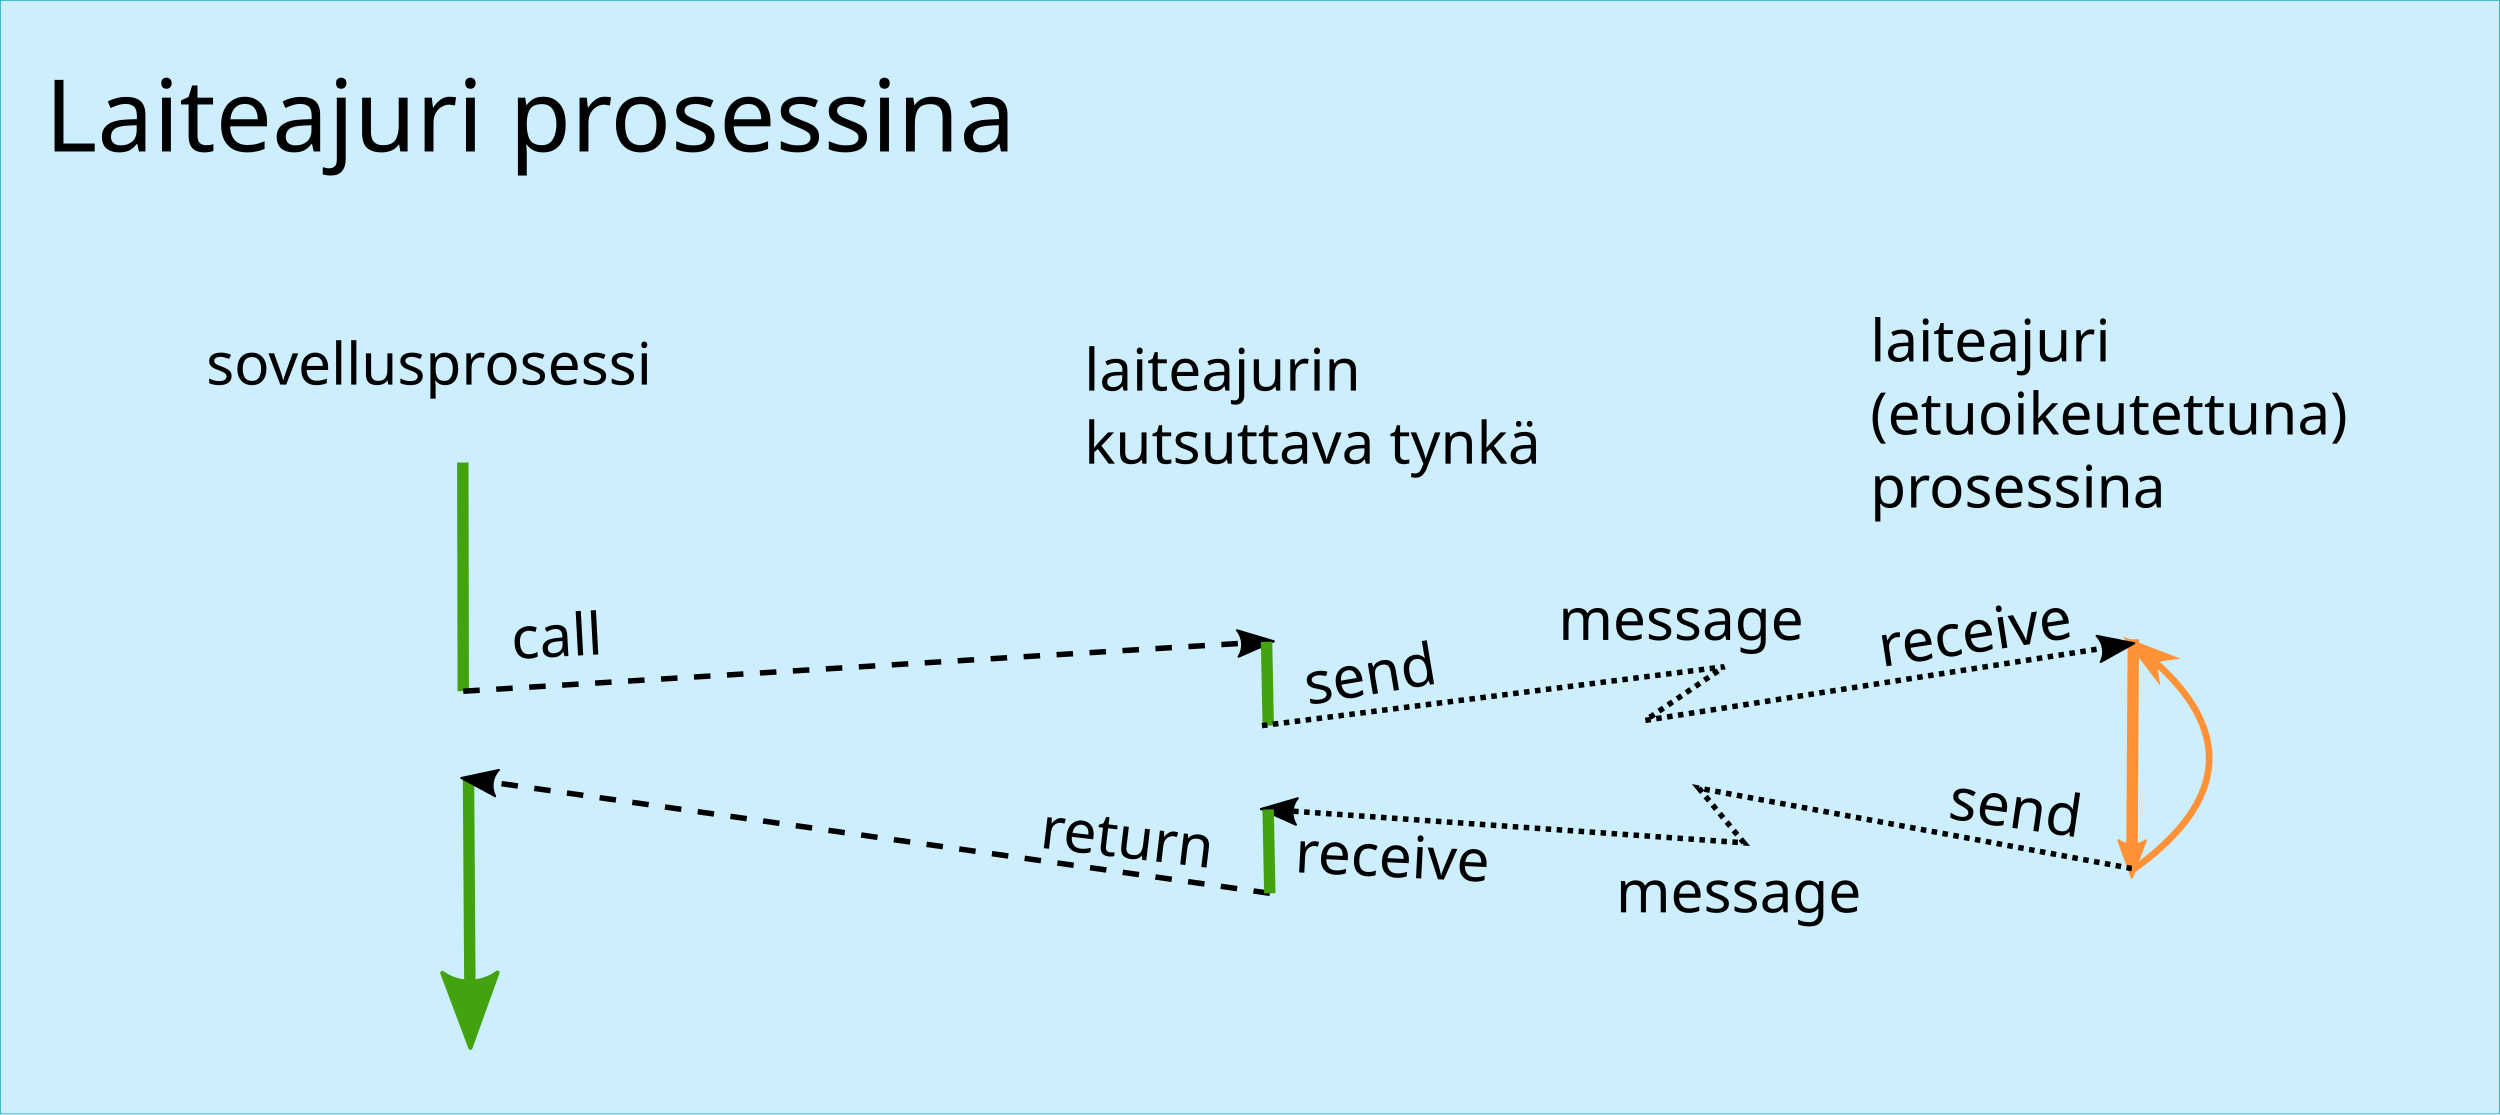
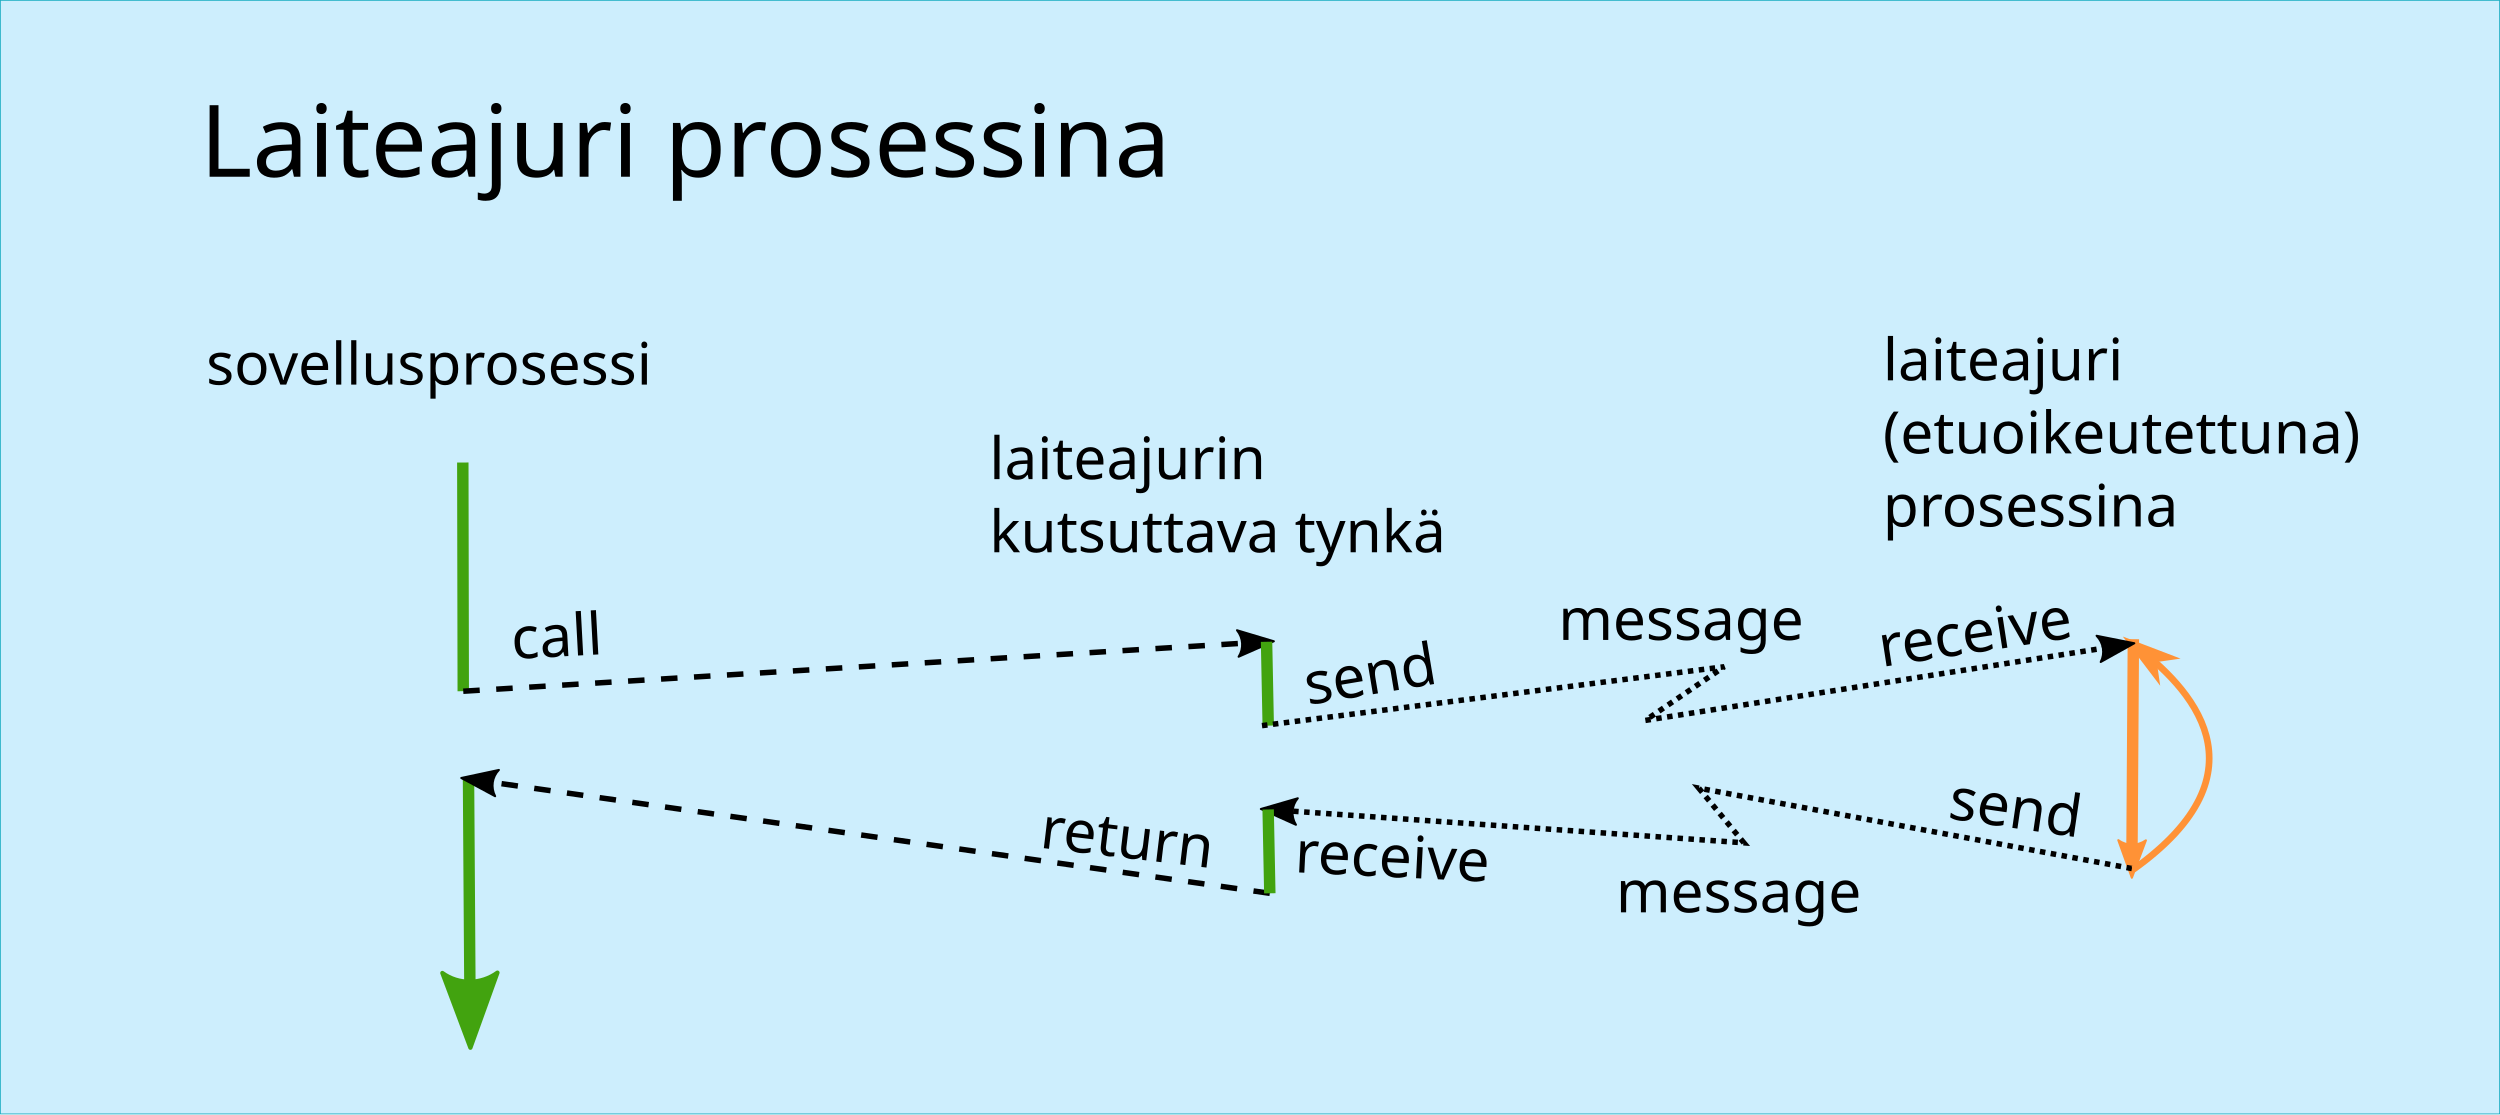
<svg xmlns="http://www.w3.org/2000/svg" id="svg1031" version="1.1" viewBox="0 0 211.208 94.143" height="94.143mm" width="211.208mm">
  <defs id="defs1025">
    <marker style="overflow:visible" id="Arrow2Send" refX="0" refY="0" orient="auto">
      <path transform="matrix(-0.3,0,0,-0.3,0.69,0)" d="M 8.719,4.034 -2.207,0.016 8.719,-4.002 c -1.745,2.372 -1.735,5.617 -6e-7,8.035 z" style="fill:#ff9236;fill-opacity:1;fill-rule:evenodd;stroke:#ff9236;stroke-width:0.625;stroke-linejoin:round;stroke-opacity:1" id="path3260" />
    </marker>
    <marker orient="auto" refY="0" refX="0" id="marker6576" style="overflow:visible">
      <path id="path6574" style="fill:#ff9236;fill-opacity:1;fill-rule:evenodd;stroke:#ff9236;stroke-width:0.625;stroke-linejoin:round;stroke-opacity:1" d="M 8.719,4.034 -2.207,0.016 8.719,-4.002 c -1.745,2.372 -1.735,5.617 -6e-7,8.035 z" transform="scale(-0.6)" />
    </marker>
    <marker style="overflow:visible" id="Arrow1Send" refX="0" refY="0" orient="auto">
      <path transform="matrix(-0.2,0,0,-0.2,-1.2,0)" style="fill:#ff9236;fill-opacity:1;fill-rule:evenodd;stroke:#ff9236;stroke-width:1pt;stroke-opacity:1" d="M 0,0 5,-5 -12.5,0 5,5 Z" id="path3242" />
    </marker>
    <marker style="overflow:visible" id="marker6384" refX="0" refY="0" orient="auto">
      <path transform="scale(-0.6)" d="M 8.719,4.034 -2.207,0.016 8.719,-4.002 c -1.745,2.372 -1.735,5.617 -6e-7,8.035 z" style="fill:#ff9236;fill-opacity:1;fill-rule:evenodd;stroke:#ff9236;stroke-width:0.625;stroke-linejoin:round;stroke-opacity:1" id="path3254" />
    </marker>
    <marker style="overflow:visible" id="Arrow1Mend" refX="0" refY="0" orient="auto">
      <path transform="matrix(-0.4,0,0,-0.4,-4,0)" style="fill:#ff9236;fill-opacity:1;fill-rule:evenodd;stroke:#ff9236;stroke-width:1pt;stroke-opacity:1" d="M 0,0 5,-5 -12.5,0 5,5 Z" id="path3236" />
    </marker>
    <marker orient="auto" refY="0" refX="0" id="marker1510" style="overflow:visible">
      <path id="path1508" style="fill:#000000;fill-opacity:1;fill-rule:evenodd;stroke:#000000;stroke-width:0.625;stroke-linejoin:round;stroke-opacity:1" d="M 8.719,4.034 -2.207,0.016 8.719,-4.002 c -1.745,2.372 -1.735,5.617 -6e-7,8.035 z" transform="scale(-0.6)" />
    </marker>
    <marker orient="auto" refY="0" refX="0" id="marker1446" style="overflow:visible">
      <path id="path1444" style="fill:#000000;fill-opacity:1;fill-rule:evenodd;stroke:#000000;stroke-width:0.625;stroke-linejoin:round;stroke-opacity:1" d="M 8.719,4.034 -2.207,0.016 8.719,-4.002 c -1.745,2.372 -1.735,5.617 -6e-7,8.035 z" transform="scale(-0.6)" />
    </marker>
    <marker orient="auto" refY="0" refX="0" id="marker1388" style="overflow:visible">
      <path id="path1386" style="fill:#000000;fill-opacity:1;fill-rule:evenodd;stroke:#000000;stroke-width:0.625;stroke-linejoin:round;stroke-opacity:1" d="M 8.719,4.034 -2.207,0.016 8.719,-4.002 c -1.745,2.372 -1.735,5.617 -6e-7,8.035 z" transform="scale(-0.6)" />
    </marker>
    <marker style="overflow:visible" id="marker1330" refX="0" refY="0" orient="auto">
      <path transform="scale(-0.6)" d="M 8.719,4.034 -2.207,0.016 8.719,-4.002 c -1.745,2.372 -1.735,5.617 -6e-7,8.035 z" style="fill:#000000;fill-opacity:1;fill-rule:evenodd;stroke:#000000;stroke-width:0.625;stroke-linejoin:round;stroke-opacity:1" id="path1094" />
    </marker>
    <marker style="overflow:visible" id="marker1761" refX="0" refY="0" orient="auto">
      <path transform="scale(-0.6)" d="M 8.719,4.034 -2.207,0.016 8.719,-4.002 c -1.745,2.372 -1.735,5.617 -6e-7,8.035 z" style="fill:#42a30f;fill-opacity:1;fill-rule:evenodd;stroke:#42a30f;stroke-width:0.625;stroke-linejoin:round;stroke-opacity:1" id="path1759" />
    </marker>
    <marker style="overflow:visible" id="marker1487" refX="0" refY="0" orient="auto">
      <path transform="matrix(-1.1,0,0,-1.1,-1.1,0)" d="M 8.719,4.034 -2.207,0.016 8.719,-4.002 c -1.745,2.372 -1.735,5.617 -6e-7,8.035 z" style="fill:#ff9236;fill-opacity:1;fill-rule:evenodd;stroke:#ff9236;stroke-width:0.625;stroke-linejoin:round;stroke-opacity:1" id="path1485" />
    </marker>
    <marker style="overflow:visible" id="marker1350" refX="0" refY="0" orient="auto">
      <path transform="matrix(-1.1,0,0,-1.1,-1.1,0)" d="M 8.719,4.034 -2.207,0.016 8.719,-4.002 c -1.745,2.372 -1.735,5.617 -6e-7,8.035 z" style="fill:#000000;fill-opacity:1;fill-rule:evenodd;stroke:#000000;stroke-width:0.625;stroke-linejoin:round;stroke-opacity:1" id="path1348" />
    </marker>
    <marker style="overflow:visible" id="Arrow2Mend" refX="0" refY="0" orient="auto">
      <path transform="scale(-0.6)" d="M 8.719,4.034 -2.207,0.016 8.719,-4.002 c -1.745,2.372 -1.735,5.617 -6e-7,8.035 z" style="fill:#000000;fill-opacity:1;fill-rule:evenodd;stroke:#000000;stroke-width:0.625;stroke-linejoin:round;stroke-opacity:1" id="path866" />
    </marker>
    <marker style="overflow:visible" id="marker1102" refX="0" refY="0" orient="auto">
      <path transform="matrix(-1.1,0,0,-1.1,-1.1,0)" d="M 8.719,4.034 -2.207,0.016 8.719,-4.002 c -1.745,2.372 -1.735,5.617 -6e-7,8.035 z" style="fill:#000000;fill-opacity:1;fill-rule:evenodd;stroke:#000000;stroke-width:0.625;stroke-linejoin:round;stroke-opacity:1" id="path860" />
    </marker>
    <marker style="overflow:visible" id="Arrow2Lend" refX="0" refY="0" orient="auto">
      <path transform="matrix(-1.1,0,0,-1.1,-1.1,0)" d="M 8.719,4.034 -2.207,0.016 8.719,-4.002 c -1.745,2.372 -1.735,5.617 -6e-7,8.035 z" style="fill:#000000;fill-opacity:1;fill-rule:evenodd;stroke:#000000;stroke-width:0.625;stroke-linejoin:round;stroke-opacity:1" id="path1701" />
    </marker>
  </defs>
  <g transform="translate(0.03249999,-6.980897)" id="layer1">
    <rect y="7.013" x="0" height="94.078" width="211.143" id="rect1811" style="opacity:1;fill:#cdeefd;fill-opacity:1;stroke:#0aa8bd;stroke-width:0.065;stroke-linecap:round;stroke-linejoin:round;stroke-miterlimit:4;stroke-dasharray:none;stroke-dashoffset:0;stroke-opacity:1" />
-     <text id="text1444" y="19.778" x="3.751" style="font-style:normal;font-variant:normal;font-weight:normal;font-stretch:normal;font-size:8.467px;line-height:1.25;font-family:sans-serif;-inkscape-font-specification:'sans-serif, Normal';font-variant-ligatures:normal;font-variant-caps:normal;font-variant-numeric:normal;font-feature-settings:normal;text-align:start;letter-spacing:0px;word-spacing:0px;writing-mode:lr-tb;text-anchor:start;fill:#000000;fill-opacity:1;stroke:none;stroke-width:0.265" xml:space="preserve">
-       <tspan y="19.778" x="3.751" id="tspan923">Laiteajuri prosessina</tspan>
+     <text id="text1444" y="21.916" x="16.847" style="font-style:normal;font-variant:normal;font-weight:normal;font-stretch:normal;font-size:8.467px;line-height:1.25;font-family:sans-serif;-inkscape-font-specification:'sans-serif, Normal';font-variant-ligatures:normal;font-variant-caps:normal;font-variant-numeric:normal;font-feature-settings:normal;text-align:start;letter-spacing:0px;word-spacing:0px;writing-mode:lr-tb;text-anchor:start;fill:#000000;fill-opacity:1;stroke:none;stroke-width:0.265" xml:space="preserve">
+       <tspan y="21.916" x="16.847" id="tspan923">Laiteajuri prosessina</tspan>
    </text>
    <text id="text1444-7-34-9" y="39.47" x="17.389" style="font-style:normal;font-variant:normal;font-weight:normal;font-stretch:normal;font-size:4.939px;line-height:1.25;font-family:sans-serif;-inkscape-font-specification:'sans-serif, Normal';font-variant-ligatures:normal;font-variant-caps:normal;font-variant-numeric:normal;font-feature-settings:normal;text-align:start;letter-spacing:0px;word-spacing:0px;writing-mode:lr-tb;text-anchor:start;fill:#000000;fill-opacity:1;stroke:none;stroke-width:0.265" xml:space="preserve">
      <tspan y="39.47" x="17.389" id="tspan1648">sovellusprosessi</tspan>
    </text>
-     <text id="text1444-7-34-9-6" y="37.509" x="157.969" style="font-style:normal;font-variant:normal;font-weight:normal;font-stretch:normal;font-size:4.939px;line-height:1.25;font-family:sans-serif;-inkscape-font-specification:'sans-serif, Normal';font-variant-ligatures:normal;font-variant-caps:normal;font-variant-numeric:normal;font-feature-settings:normal;text-align:start;letter-spacing:0px;word-spacing:0px;writing-mode:lr-tb;text-anchor:start;fill:#000000;fill-opacity:1;stroke:none;stroke-width:0.265" xml:space="preserve">
-       <tspan y="37.509" x="157.969" id="tspan6862">laiteajuri</tspan>
-       <tspan y="43.683" x="157.969" id="tspan6864">(etuoikeutettuna)</tspan>
-       <tspan y="49.856" x="157.969" id="tspan6866">prosessina</tspan>
+     <text id="text1444-7-34-9-6" y="39.113" x="159.038" style="font-style:normal;font-variant:normal;font-weight:normal;font-stretch:normal;font-size:4.939px;line-height:1.25;font-family:sans-serif;-inkscape-font-specification:'sans-serif, Normal';font-variant-ligatures:normal;font-variant-caps:normal;font-variant-numeric:normal;font-feature-settings:normal;text-align:start;letter-spacing:0px;word-spacing:0px;writing-mode:lr-tb;text-anchor:start;fill:#000000;fill-opacity:1;stroke:none;stroke-width:0.265" xml:space="preserve">
+       <tspan y="39.113" x="159.038" id="tspan6862">laiteajuri</tspan>
+       <tspan y="45.286" x="159.038" id="tspan6864">(etuoikeutettuna)</tspan>
+       <tspan y="51.46" x="159.038" id="tspan6866">prosessina</tspan>
    </text>
    <text transform="rotate(-9.476825)" id="text1444-7-34-9-4" y="83.828" x="97.991" style="font-style:normal;font-variant:normal;font-weight:normal;font-stretch:normal;font-size:4.939px;line-height:1.25;font-family:sans-serif;-inkscape-font-specification:'sans-serif, Normal';font-variant-ligatures:normal;font-variant-caps:normal;font-variant-numeric:normal;font-feature-settings:normal;text-align:start;letter-spacing:0px;word-spacing:0px;writing-mode:lr-tb;text-anchor:start;fill:#000000;fill-opacity:1;stroke:none;stroke-width:0.265" xml:space="preserve">
      <tspan y="83.828" x="97.991" id="tspan2213">send</tspan>
    </text>
    <text transform="rotate(2.824522)" id="text1444-7-34-9-44" y="75.181" x="113.145" style="font-style:normal;font-variant:normal;font-weight:normal;font-stretch:normal;font-size:4.939px;line-height:1.25;font-family:sans-serif;-inkscape-font-specification:'sans-serif, Normal';font-variant-ligatures:normal;font-variant-caps:normal;font-variant-numeric:normal;font-feature-settings:normal;text-align:start;letter-spacing:0px;word-spacing:0px;writing-mode:lr-tb;text-anchor:start;fill:#000000;fill-opacity:1;stroke:none;stroke-width:0.265" xml:space="preserve">
      <tspan y="75.181" x="113.145" id="tspan3001">receive</tspan>
    </text>
    <path id="path1430" d="M 39.067,46.055 39.104,65.378" style="fill:none;stroke:#42a30f;stroke-width:0.965;stroke-linecap:butt;stroke-linejoin:miter;stroke-miterlimit:4;stroke-dasharray:none;stroke-opacity:1" />
    <path id="path1430-5" d="m 39.549,72.79 0.142,21.427" style="fill:none;stroke:#42a30f;stroke-width:0.965;stroke-linecap:butt;stroke-linejoin:miter;stroke-miterlimit:4;stroke-dasharray:none;stroke-opacity:1;marker-end:url(#marker1761)" />
    <path id="path1430-5-0" d="m 180.202,60.983 -0.125,18.845" style="fill:none;stroke:#ff9236;stroke-width:0.965;stroke-linecap:butt;stroke-linejoin:miter;stroke-miterlimit:4;stroke-dasharray:none;stroke-opacity:1;marker-end:url(#Arrow2Send)" />
    <path id="path1430-5-0-0" d="M 39.104,65.378 106.97,61.2" style="fill:none;stroke:#000000;stroke-width:0.465;stroke-linecap:butt;stroke-linejoin:miter;stroke-miterlimit:4;stroke-dasharray:1.395, 1.395;stroke-dashoffset:0;stroke-opacity:1;marker-end:url(#marker1446)" />
    <path id="path1430-5-0-0-7" d="m 180.077,80.357 -36.59,-6.79 3.809,4.617 -40.192,-2.818" style="fill:none;stroke:#000000;stroke-width:0.465;stroke-linecap:butt;stroke-linejoin:miter;stroke-miterlimit:4;stroke-dasharray:0.465, 0.465;stroke-dashoffset:0;stroke-opacity:1;marker-end:url(#marker1330)" />
    <path id="path1430-5-0-0-74" d="M 107.246,82.45 39.549,72.79" style="fill:none;stroke:#000000;stroke-width:0.465;stroke-linecap:butt;stroke-linejoin:miter;stroke-miterlimit:4;stroke-dasharray:1.395, 1.395;stroke-dashoffset:0;stroke-opacity:1;marker-end:url(#marker1510)" />
    <path id="path1430-5-0-05" d="m 106.97,61.2 0.142,7.085" style="fill:none;stroke:#42a30f;stroke-width:0.965;stroke-linecap:butt;stroke-linejoin:miter;stroke-miterlimit:4;stroke-dasharray:none;stroke-opacity:1" />
-     <text id="text1444-7-34-9-6-6" y="39.978" x="91.567" style="font-style:normal;font-variant:normal;font-weight:normal;font-stretch:normal;font-size:4.939px;line-height:1.25;font-family:sans-serif;-inkscape-font-specification:'sans-serif, Normal';font-variant-ligatures:normal;font-variant-caps:normal;font-variant-numeric:normal;font-feature-settings:normal;text-align:start;letter-spacing:0px;word-spacing:0px;writing-mode:lr-tb;text-anchor:start;fill:#000000;fill-opacity:1;stroke:none;stroke-width:0.265" xml:space="preserve">
-       <tspan y="39.978" x="91.567" id="tspan925">laiteajurin</tspan>
-       <tspan y="46.151" x="91.567" id="tspan927">kutsuttava tynkä</tspan>
+     <text id="text1444-7-34-9-6-6" y="47.461" x="83.549" style="font-style:normal;font-variant:normal;font-weight:normal;font-stretch:normal;font-size:4.939px;line-height:1.25;font-family:sans-serif;-inkscape-font-specification:'sans-serif, Normal';font-variant-ligatures:normal;font-variant-caps:normal;font-variant-numeric:normal;font-feature-settings:normal;text-align:start;letter-spacing:0px;word-spacing:0px;writing-mode:lr-tb;text-anchor:start;fill:#000000;fill-opacity:1;stroke:none;stroke-width:0.265" xml:space="preserve">
+       <tspan y="47.461" x="83.549" id="tspan925">laiteajurin</tspan>
+       <tspan y="53.635" x="83.549" id="tspan927">kutsuttava tynkä</tspan>
    </text>
    <path id="path1430-5-0-05-7" d="m 107.104,75.366 0.142,7.085" style="fill:none;stroke:#42a30f;stroke-width:0.965;stroke-linecap:butt;stroke-linejoin:miter;stroke-miterlimit:4;stroke-dasharray:none;stroke-opacity:1" />
    <text transform="rotate(6.798748)" id="text1444-7-34-9-44-0" y="67.647" x="96.422" style="font-style:normal;font-variant:normal;font-weight:normal;font-stretch:normal;font-size:4.939px;line-height:1.25;font-family:sans-serif;-inkscape-font-specification:'sans-serif, Normal';font-variant-ligatures:normal;font-variant-caps:normal;font-variant-numeric:normal;font-feature-settings:normal;text-align:start;letter-spacing:0px;word-spacing:0px;writing-mode:lr-tb;text-anchor:start;fill:#000000;fill-opacity:1;stroke:none;stroke-width:0.265" xml:space="preserve">
      <tspan y="67.647" x="96.422" id="tspan987">return</tspan>
    </text>
    <text transform="rotate(-3.07104)" id="text1444-7-34-9-4-7" y="64.885" x="39.827" style="font-style:normal;font-variant:normal;font-weight:normal;font-stretch:normal;font-size:4.939px;line-height:1.25;font-family:sans-serif;-inkscape-font-specification:'sans-serif, Normal';font-variant-ligatures:normal;font-variant-caps:normal;font-variant-numeric:normal;font-feature-settings:normal;text-align:start;letter-spacing:0px;word-spacing:0px;writing-mode:lr-tb;text-anchor:start;fill:#000000;fill-opacity:1;stroke:none;stroke-width:0.265" xml:space="preserve">
      <tspan y="64.885" x="39.827" id="tspan929">call</tspan>
    </text>
    <text transform="rotate(-8.763149)" id="text1444-7-34-9-44-2" y="86.807" x="147.434" style="font-style:normal;font-variant:normal;font-weight:normal;font-stretch:normal;font-size:4.939px;line-height:1.25;font-family:sans-serif;-inkscape-font-specification:'sans-serif, Normal';font-variant-ligatures:normal;font-variant-caps:normal;font-variant-numeric:normal;font-feature-settings:normal;text-align:start;letter-spacing:0px;word-spacing:0px;writing-mode:lr-tb;text-anchor:start;fill:#000000;fill-opacity:1;stroke:none;stroke-width:0.265" xml:space="preserve">
      <tspan y="86.807" x="147.434" id="tspan3001-8" style="stroke-width:0.265">receive</tspan>
    </text>
    <text transform="rotate(8.317793)" id="text1444-7-34-9-4-4" y="51.523" x="173.739" style="font-style:normal;font-variant:normal;font-weight:normal;font-stretch:normal;font-size:4.939px;line-height:1.25;font-family:sans-serif;-inkscape-font-specification:'sans-serif, Normal';font-variant-ligatures:normal;font-variant-caps:normal;font-variant-numeric:normal;font-feature-settings:normal;text-align:start;letter-spacing:0px;word-spacing:0px;writing-mode:lr-tb;text-anchor:start;fill:#000000;fill-opacity:1;stroke:none;stroke-width:0.265" xml:space="preserve">
      <tspan id="tspan2213-6" x="173.739" y="51.523" style="stroke-width:0.265">send</tspan>
    </text>
    <text id="text1444-7-34-9-2" y="61.044" x="131.621" style="font-style:normal;font-variant:normal;font-weight:normal;font-stretch:normal;font-size:4.939px;line-height:1.25;font-family:sans-serif;-inkscape-font-specification:'sans-serif, Normal';font-variant-ligatures:normal;font-variant-caps:normal;font-variant-numeric:normal;font-feature-settings:normal;text-align:start;letter-spacing:0px;word-spacing:0px;writing-mode:lr-tb;text-anchor:start;fill:#000000;fill-opacity:1;stroke:none;stroke-width:0.265" xml:space="preserve">
      <tspan y="61.044" x="131.621" id="tspan3067">message</tspan>
    </text>
    <text id="text1444-7-34-9-2-7" y="84.059" x="136.487" style="font-style:normal;font-variant:normal;font-weight:normal;font-stretch:normal;font-size:4.939px;line-height:1.25;font-family:sans-serif;-inkscape-font-specification:'sans-serif, Normal';font-variant-ligatures:normal;font-variant-caps:normal;font-variant-numeric:normal;font-feature-settings:normal;text-align:start;letter-spacing:0px;word-spacing:0px;writing-mode:lr-tb;text-anchor:start;fill:#000000;fill-opacity:1;stroke:none;stroke-width:0.265" xml:space="preserve">
      <tspan id="tspan3067-7" x="136.487" y="84.059" style="stroke-width:0.265">message</tspan>
    </text>
    <path id="path3123" d="m 180.202,80.432 v 0 c 11.631,-8.313 4.788,-15.417 0,-19.005" style="fill:none;stroke:#ff9236;stroke-width:0.565;stroke-linecap:butt;stroke-linejoin:miter;stroke-miterlimit:4;stroke-dasharray:none;stroke-opacity:1;marker-end:url(#Arrow1Mend)" />
    <path id="path1430-5-0-0-0" d="m 106.583,68.285 39.05,-4.975 -6.665,4.533 40.704,-6.417" style="fill:none;stroke:#000000;stroke-width:0.465;stroke-linecap:butt;stroke-linejoin:miter;stroke-miterlimit:4;stroke-dasharray:0.465, 0.465;stroke-dashoffset:0;stroke-opacity:1;marker-end:url(#marker1388)" />
  </g>
</svg>
